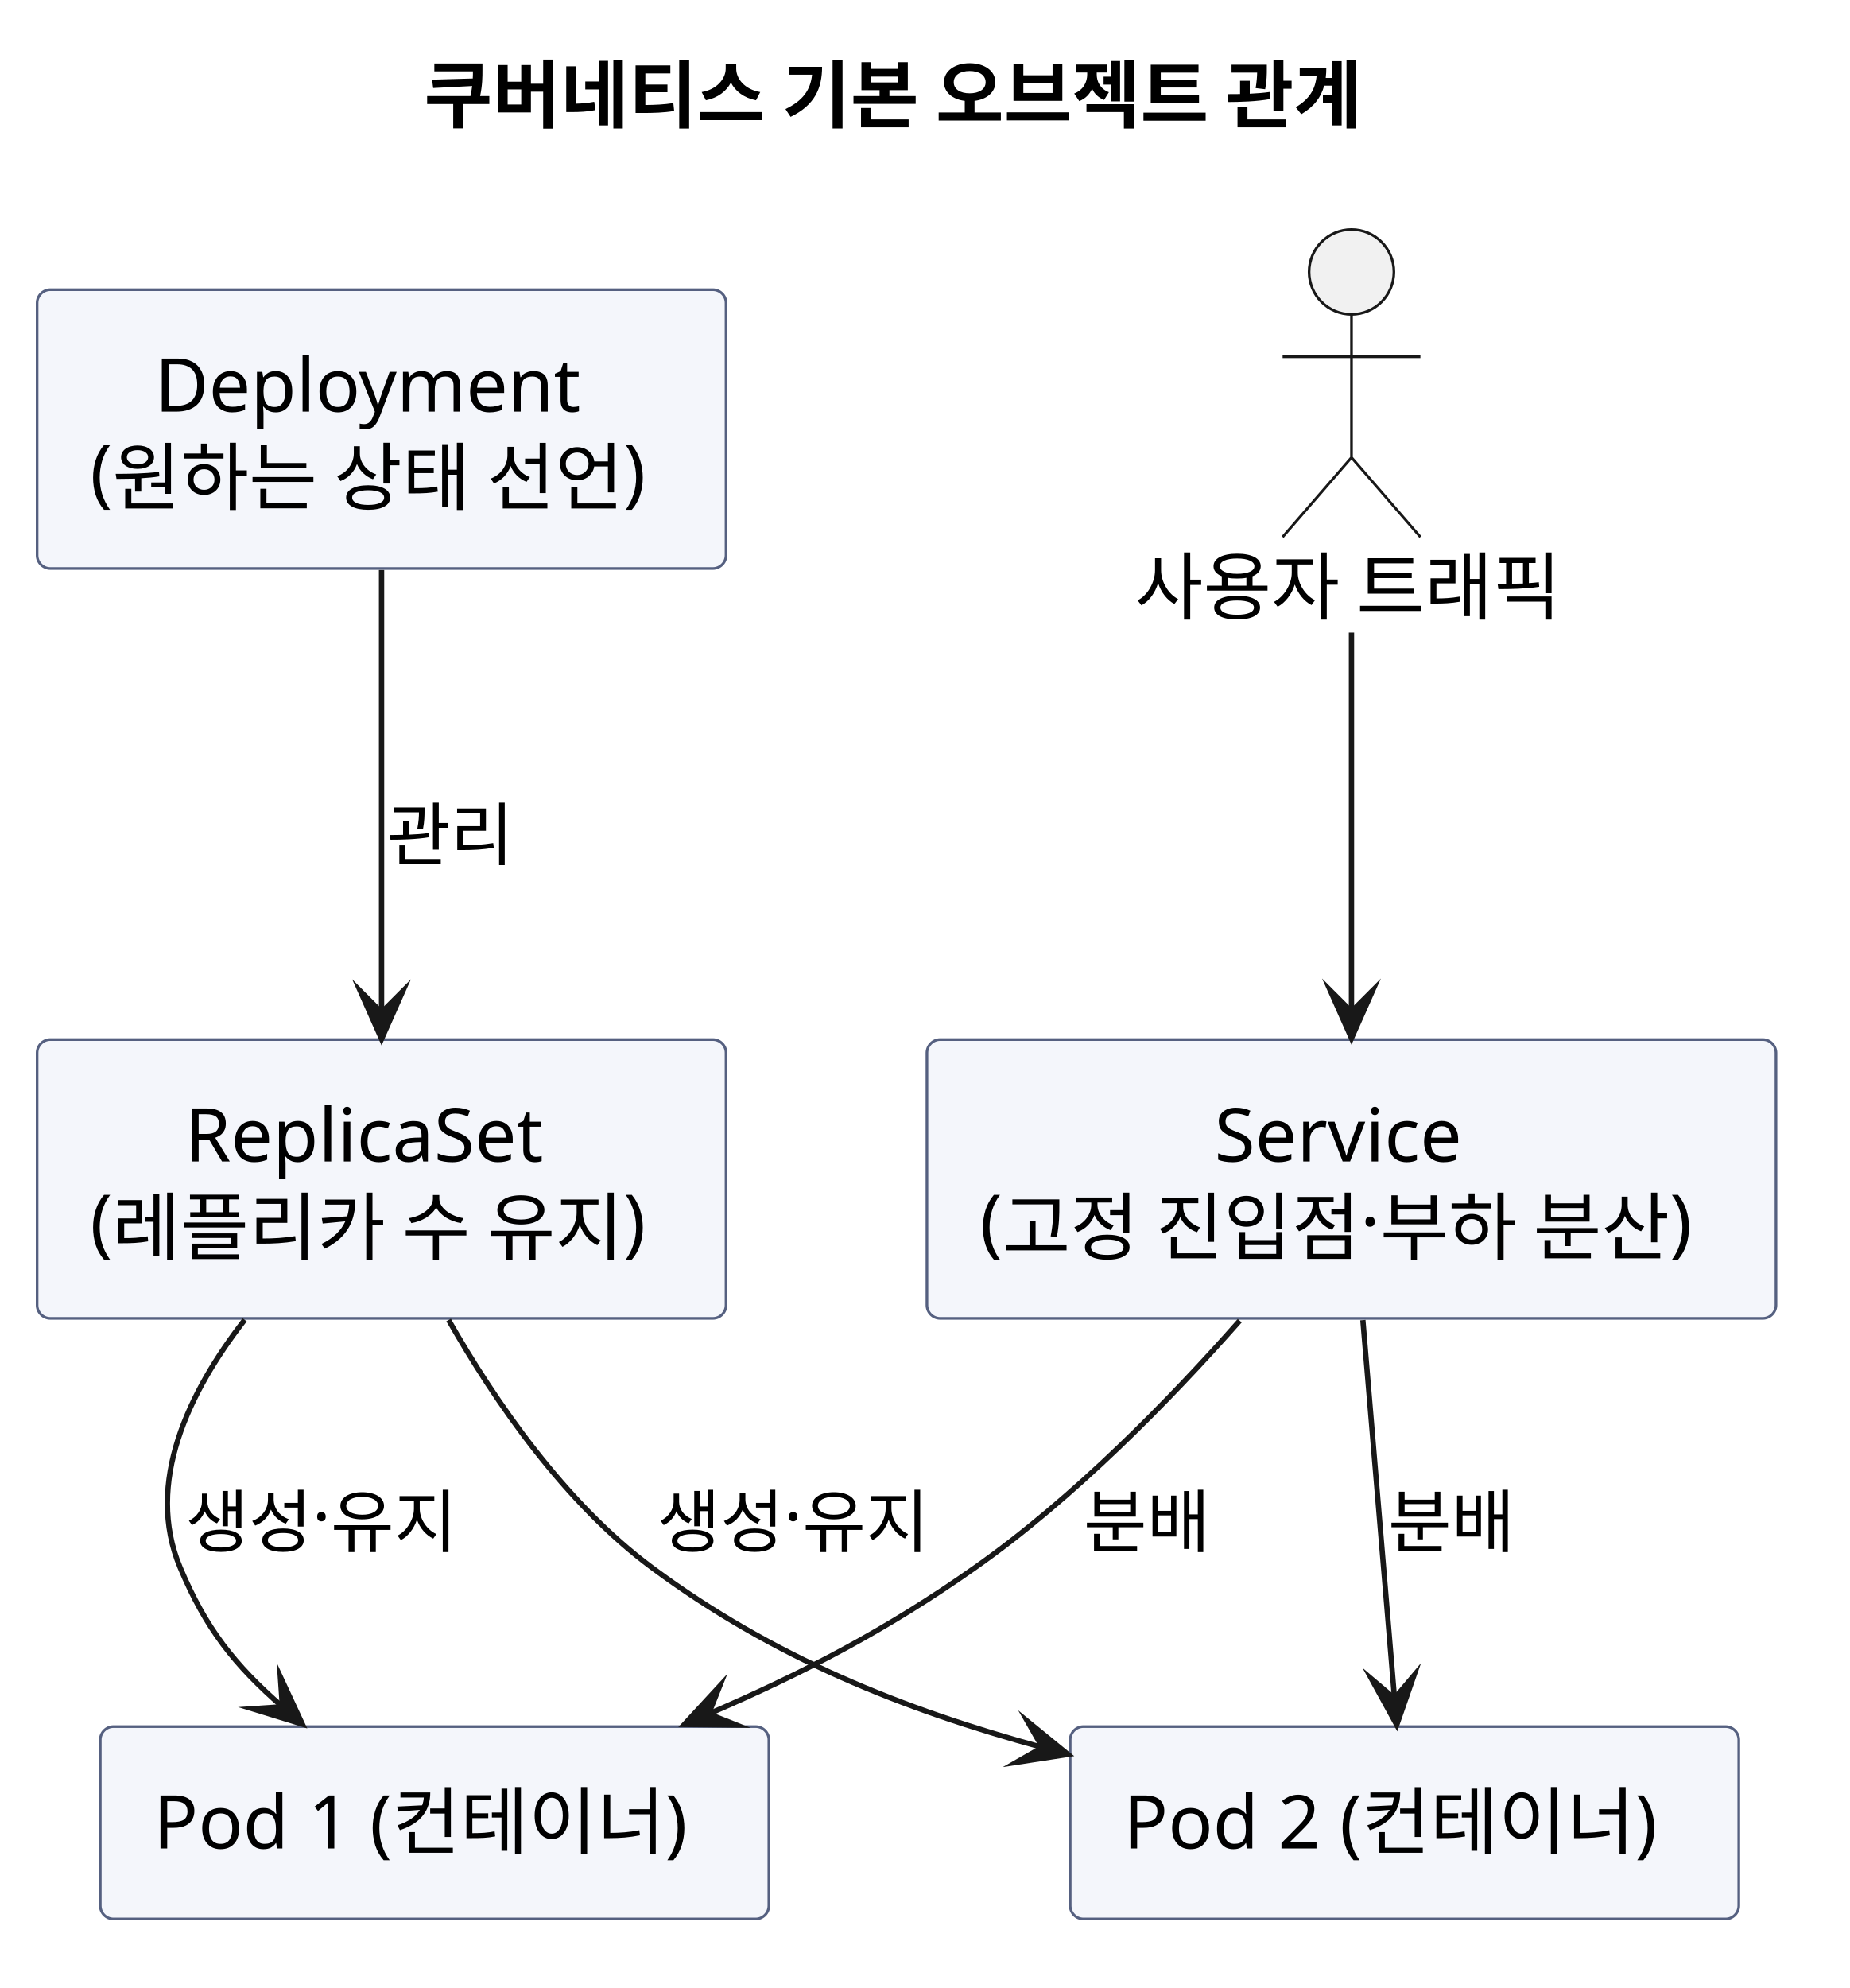
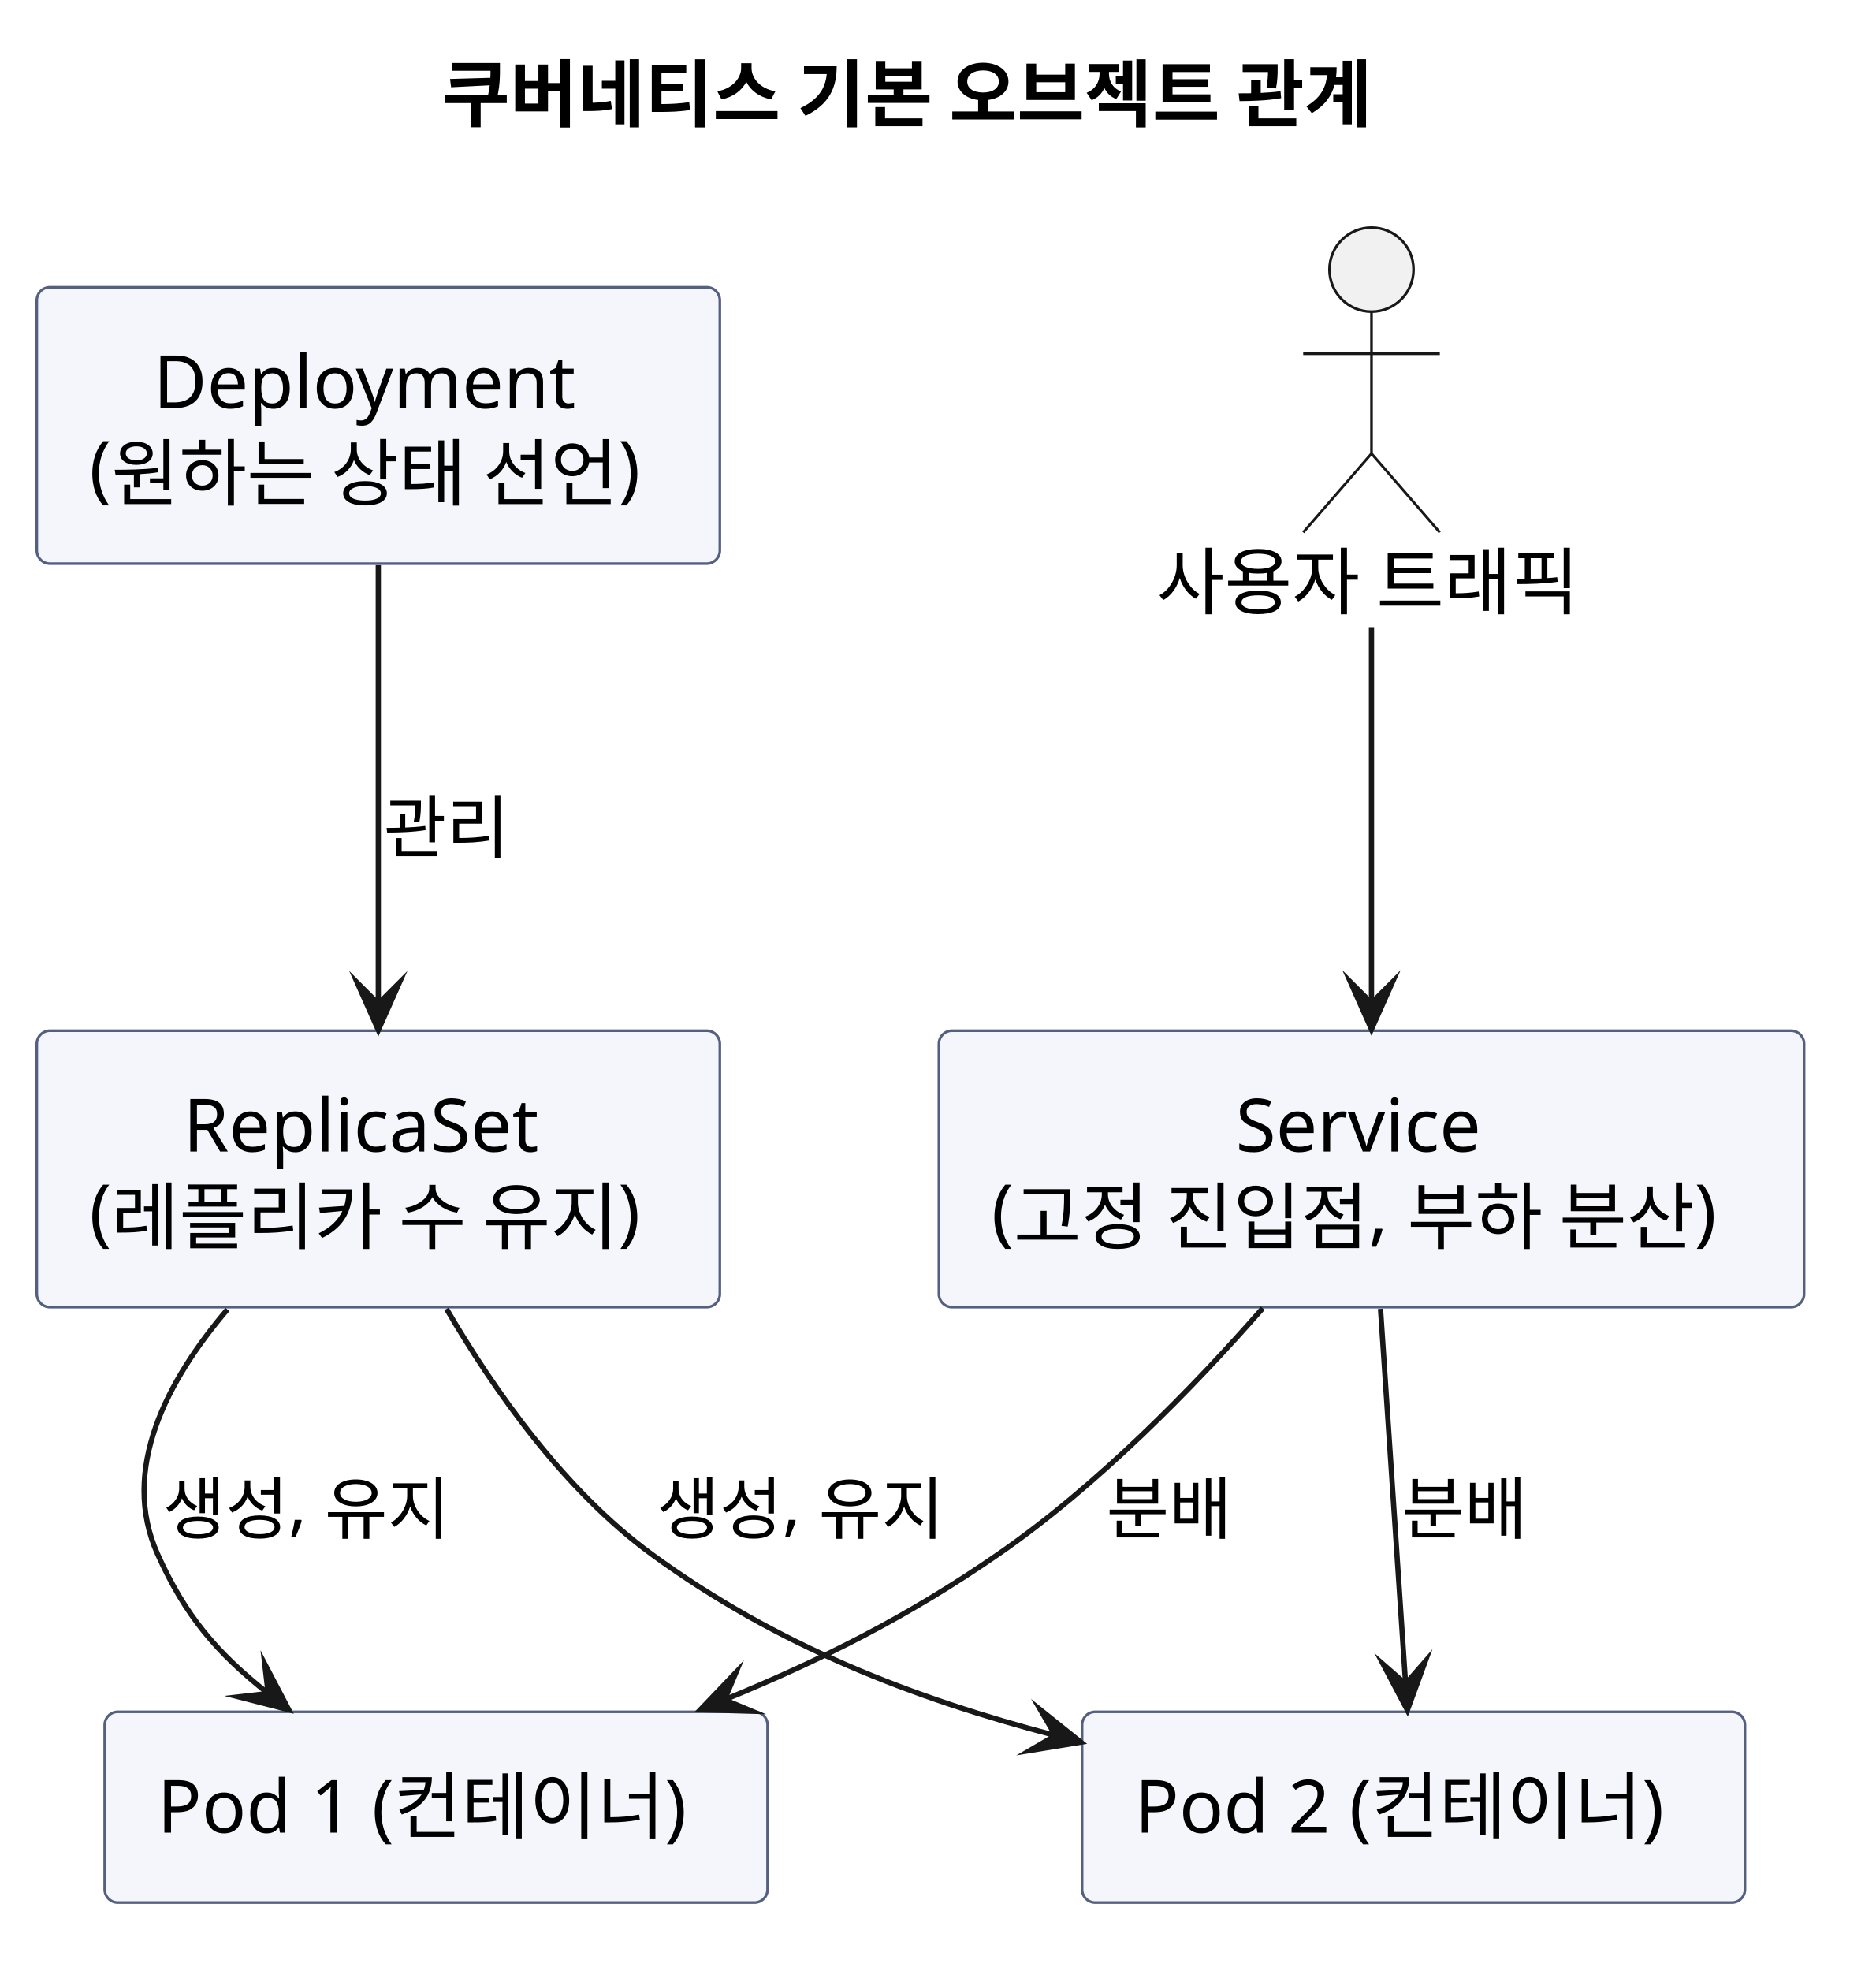
- <svg xmlns="http://www.w3.org/2000/svg" contentStyleType="text/css" data-diagram-type="DESCRIPTION" height="375px" preserveAspectRatio="none" style="width:349px;height:375px;background:#FFFFFF;" version="1.1" viewBox="0 0 349 375" width="349px" zoomAndPan="magnify">
+ <svg xmlns="http://www.w3.org/2000/svg" version="1.1" data-diagram-type="DESCRIPTION" style="width:357px;height:375px;background:#FFFFFF;" width="357px" height="375px" viewBox="0 0 357 375" zoomAndPan="magnify" preserveAspectRatio="none" contentStyleType="text/css">
  <defs />
-   <g>
+   <g font-family="sans-serif" lengthAdjust="spacing">
    <g class="title" data-source-line="6">
-       <text fill="#000000" font-family="sans-serif" font-size="14" font-weight="700" lengthAdjust="spacing" textLength="182.061" x="80.011" y="22.995">쿠버네티스 기본 오브젝트 관계</text>
+       <text x="84.126" y="22.995" fill="#000" font-size="14" textLength="182.061" font-weight="700">쿠버네티스 기본 오브젝트 관계</text>
    </g>
-     <g class="entity" data-qualified-name="u" data-source-line="8" id="ent0001">
-       <ellipse cx="254.995" cy="51.297" fill="#F1F1F1" rx="8" ry="8" style="stroke:#181818;stroke-width:0.5;" />
-       <path d="M254.995,59.297 L254.995,86.297 M241.995,67.297 L267.995,67.297 M254.995,86.297 L241.995,101.297 M254.995,86.297 L267.995,101.297" fill="none" style="stroke:#181818;stroke-width:0.5;" />
-       <text fill="#000000" font-family="sans-serif" font-size="14" lengthAdjust="spacing" textLength="81.73" x="214.13" y="115.792">사용자 트래픽</text>
+     <g class="entity" data-qualified-name="u" id="ent0001" data-source-line="8">
+       <ellipse cx="260.995" cy="51.297" rx="8" ry="8" fill="#F1F1F1" style="stroke:#181818;stroke-width:0.5;" />
+       <path d="M260.995,59.297 L260.995,86.297 M247.995,67.297 L273.995,67.297 M260.995,86.297 L247.995,101.297 M260.995,86.297 L273.995,101.297" style="stroke:#181818;stroke-width:0.5;" fill="none" />
+       <text x="220.13" y="115.792" fill="#000" font-size="14" textLength="81.73">사용자 트래픽</text>
    </g>
-     <g class="entity" data-qualified-name="dep" data-source-line="9" id="ent0002">
-       <rect fill="#F4F6FB" height="52.594" rx="2.5" ry="2.5" style="stroke:#556080;stroke-width:0.5;" width="129.984" x="7" y="54.647" />
-       <text fill="#000000" font-family="sans-serif" font-size="14" lengthAdjust="spacing" textLength="85.634" x="29.175" y="77.642">Deployment</text>
-       <text fill="#000000" font-family="sans-serif" font-size="14" lengthAdjust="spacing" textLength="109.984" x="17" y="93.939">(원하는 상태 선언)</text>
+     <g class="entity" data-qualified-name="dep" id="ent0002" data-source-line="9">
+       <rect x="7" y="54.647" width="129.984" height="52.594" fill="#F4F6FB" style="stroke:#556080;stroke-width:0.5;" rx="2.5" ry="2.5" />
+       <text x="29.175" y="77.642" fill="#000" font-size="14" textLength="85.634">Deployment</text>
+       <text x="17" y="93.939" fill="#000" font-size="14" textLength="109.984">(원하는 상태 선언)</text>
    </g>
-     <g class="entity" data-qualified-name="rs" data-source-line="10" id="ent0003">
-       <rect fill="#F4F6FB" height="52.594" rx="2.5" ry="2.5" style="stroke:#556080;stroke-width:0.5;" width="129.984" x="7" y="196.097" />
-       <text fill="#000000" font-family="sans-serif" font-size="14" lengthAdjust="spacing" textLength="74.272" x="34.856" y="219.092">ReplicaSet</text>
-       <text fill="#000000" font-family="sans-serif" font-size="14" lengthAdjust="spacing" textLength="109.984" x="17" y="235.389">(레플리카 수 유지)</text>
+     <g class="entity" data-qualified-name="rs" id="ent0003" data-source-line="10">
+       <rect x="7" y="196.097" width="129.984" height="52.594" fill="#F4F6FB" style="stroke:#556080;stroke-width:0.5;" rx="2.5" ry="2.5" />
+       <text x="34.856" y="219.092" fill="#000" font-size="14" textLength="74.272">ReplicaSet</text>
+       <text x="17" y="235.389" fill="#000" font-size="14" textLength="109.984">(레플리카 수 유지)</text>
    </g>
-     <g class="entity" data-qualified-name="p1" data-source-line="11" id="ent0004">
-       <rect fill="#F4F6FB" height="36.297" rx="2.5" ry="2.5" style="stroke:#556080;stroke-width:0.5;" width="126.146" x="18.92" y="325.687" />
-       <text fill="#000000" font-family="sans-serif" font-size="14" lengthAdjust="spacing" textLength="106.146" x="28.92" y="348.682">Pod 1 (컨테이너)</text>
+     <g class="entity" data-qualified-name="p1" id="ent0004" data-source-line="11">
+       <rect x="19.92" y="325.687" width="126.146" height="36.297" fill="#F4F6FB" style="stroke:#556080;stroke-width:0.5;" rx="2.5" ry="2.5" />
+       <text x="29.92" y="348.682" fill="#000" font-size="14" textLength="106.146">Pod 1 (컨테이너)</text>
    </g>
-     <g class="entity" data-qualified-name="p2" data-source-line="12" id="ent0005">
-       <rect fill="#F4F6FB" height="36.297" rx="2.5" ry="2.5" style="stroke:#556080;stroke-width:0.5;" width="126.146" x="201.92" y="325.687" />
-       <text fill="#000000" font-family="sans-serif" font-size="14" lengthAdjust="spacing" textLength="106.146" x="211.92" y="348.682">Pod 2 (컨테이너)</text>
+     <g class="entity" data-qualified-name="p2" id="ent0005" data-source-line="12">
+       <rect x="205.92" y="325.687" width="126.146" height="36.297" fill="#F4F6FB" style="stroke:#556080;stroke-width:0.5;" rx="2.5" ry="2.5" />
+       <text x="215.92" y="348.682" fill="#000" font-size="14" textLength="106.146">Pod 2 (컨테이너)</text>
    </g>
-     <g class="entity" data-qualified-name="svc" data-source-line="13" id="ent0006">
-       <rect fill="#F4F6FB" height="52.594" rx="2.5" ry="2.5" style="stroke:#556080;stroke-width:0.5;" width="160.194" x="174.89" y="196.097" />
-       <text fill="#000000" font-family="sans-serif" font-size="14" lengthAdjust="spacing" textLength="51.741" x="229.116" y="219.092">Service</text>
-       <text fill="#000000" font-family="sans-serif" font-size="14" lengthAdjust="spacing" textLength="140.194" x="184.89" y="235.389">(고정 진입점·부하 분산)</text>
+     <g class="entity" data-qualified-name="svc" id="ent0006" data-source-line="13">
+       <rect x="178.67" y="196.097" width="164.644" height="52.594" fill="#F4F6FB" style="stroke:#556080;stroke-width:0.5;" rx="2.5" ry="2.5" />
+       <text x="235.121" y="219.092" fill="#000" font-size="14" textLength="51.741">Service</text>
+       <text x="188.67" y="235.389" fill="#000" font-size="14" textLength="144.644">(고정 진입점, 부하 분산)</text>
    </g>
-     <g class="link" data-entity-1="ent0002" data-entity-2="ent0003" data-link-type="dependency" data-source-line="15" id="lnk7">
-       <path d="M71.99,107.527 C71.99,132.687 71.99,165.877 71.99,190.977" fill="none" id="dep-to-rs" style="stroke:#181818;stroke-width:1;" />
-       <polygon fill="#181818" points="71.99,195.977,75.99,186.977,71.99,190.977,67.99,186.977,71.99,195.977" style="stroke:#181818;stroke-width:1;stroke-linejoin:miter;stroke-miterlimit:10;" />
-       <text fill="#000000" font-family="sans-serif" font-size="13" lengthAdjust="spacing" textLength="23.92" x="72.99" y="162.164">관리</text>
+     <g class="link" data-entity-1="ent0002" data-entity-2="ent0003" id="lnk7" data-source-line="15" data-link-type="dependency">
+       <path d="M71.99,107.527 C71.99,132.687 71.99,165.877 71.99,190.977" style="stroke:#181818;stroke-width:1;" fill="none" id="dep-to-rs" />
+       <polygon points="71.99,195.977,75.99,186.977,71.99,190.977,67.99,186.977,71.99,195.977" fill="#181818" style="stroke:#181818;stroke-width:1;stroke-linejoin:miter;stroke-miterlimit:10;" />
+       <text x="72.99" y="162.164" fill="#000" font-size="13" textLength="23.92">관리</text>
    </g>
-     <g class="link" data-entity-1="ent0003" data-entity-2="ent0004" data-link-type="dependency" data-source-line="16" id="lnk8">
-       <path d="M46.16,248.967 C35.62,262.567 27.3,279.737 33.99,295.687 C38.83,307.217 44.241,314.061 53.281,321.941" fill="none" id="rs-to-p1" style="stroke:#181818;stroke-width:1;" />
-       <polygon fill="#181818" points="57.05,325.227,52.894,316.298,53.281,321.941,47.637,322.328,57.05,325.227" style="stroke:#181818;stroke-width:1;stroke-linejoin:miter;stroke-miterlimit:10;" />
-       <text fill="#000000" font-family="sans-serif" font-size="13" lengthAdjust="spacing" textLength="51.972" x="34.99" y="291.754">생성·유지</text>
+     <g class="link" data-entity-1="ent0003" data-entity-2="ent0004" id="lnk8" data-source-line="16" data-link-type="dependency">
+       <path d="M43.27,249.137 C31.79,262.637 22.8,279.667 29.99,295.687 C35.29,307.487 41.23,314.433 51.03,322.193" style="stroke:#181818;stroke-width:1;" fill="none" id="rs-to-p1" />
+       <polygon points="54.95,325.297,50.377,316.574,51.03,322.193,45.411,322.846,54.95,325.297" fill="#181818" style="stroke:#181818;stroke-width:1;stroke-linejoin:miter;stroke-miterlimit:10;" />
+       <text x="30.99" y="291.754" fill="#000" font-size="13" textLength="56.105">생성, 유지</text>
    </g>
-     <g class="link" data-entity-1="ent0003" data-entity-2="ent0005" data-link-type="dependency" data-source-line="17" id="lnk9">
-       <path d="M84.64,248.997 C93.46,264.477 106.59,283.517 122.99,295.687 C145.94,312.717 170.556,322.502 196.676,329.622" fill="none" id="rs-to-p2" style="stroke:#181818;stroke-width:1;" />
-       <polygon fill="#181818" points="201.5,330.937,193.869,324.711,196.676,329.622,191.765,332.429,201.5,330.937" style="stroke:#181818;stroke-width:1;stroke-linejoin:miter;stroke-miterlimit:10;" />
-       <text fill="#000000" font-family="sans-serif" font-size="13" lengthAdjust="spacing" textLength="51.972" x="123.99" y="291.754">생성·유지</text>
+     <g class="link" data-entity-1="ent0003" data-entity-2="ent0005" id="lnk9" data-source-line="17" data-link-type="dependency">
+       <path d="M84.97,249.027 C94,264.517 107.39,283.557 123.99,295.687 C147.93,313.177 173.843,323.119 200.853,330.199" style="stroke:#181818;stroke-width:1;" fill="none" id="rs-to-p2" />
+       <polygon points="205.69,331.467,197.998,325.316,200.853,330.199,195.97,333.054,205.69,331.467" fill="#181818" style="stroke:#181818;stroke-width:1;stroke-linejoin:miter;stroke-miterlimit:10;" />
+       <text x="124.99" y="291.754" fill="#000" font-size="13" textLength="56.105">생성, 유지</text>
    </g>
-     <g class="link" data-entity-1="ent0001" data-entity-2="ent0006" data-link-type="dependency" data-source-line="18" id="lnk10">
-       <path d="M254.99,119.317 C254.99,143.517 254.99,169.407 254.99,190.837" fill="none" id="u-to-svc" style="stroke:#181818;stroke-width:1;" />
-       <polygon fill="#181818" points="254.99,195.837,258.99,186.837,254.99,190.837,250.99,186.837,254.99,195.837" style="stroke:#181818;stroke-width:1;stroke-linejoin:miter;stroke-miterlimit:10;" />
+     <g class="link" data-entity-1="ent0001" data-entity-2="ent0006" id="lnk10" data-source-line="18" data-link-type="dependency">
+       <path d="M260.99,119.317 C260.99,143.517 260.99,169.407 260.99,190.837" style="stroke:#181818;stroke-width:1;" fill="none" id="u-to-svc" />
+       <polygon points="260.99,195.837,264.99,186.837,260.99,190.837,256.99,186.837,260.99,195.837" fill="#181818" style="stroke:#181818;stroke-width:1;stroke-linejoin:miter;stroke-miterlimit:10;" />
    </g>
-     <g class="link" data-entity-1="ent0006" data-entity-2="ent0004" data-link-type="dependency" data-source-line="19" id="lnk11">
-       <path d="M233.91,249.127 C220.71,264.077 202.69,282.517 183.99,295.687 C167.25,307.487 151.671,315.557 133.701,323.307" fill="none" id="svc-to-p1" style="stroke:#181818;stroke-width:1;" />
-       <polygon fill="#181818" points="129.11,325.287,138.958,325.396,133.701,323.307,135.79,318.05,129.11,325.287" style="stroke:#181818;stroke-width:1;stroke-linejoin:miter;stroke-miterlimit:10;" />
-       <text fill="#000000" font-family="sans-serif" font-size="13" lengthAdjust="spacing" textLength="23.92" x="204.43" y="291.754">분배</text>
+     <g class="link" data-entity-1="ent0006" data-entity-2="ent0004" id="lnk11" data-source-line="19" data-link-type="dependency">
+       <path d="M240.3,248.897 C227.1,263.967 208.95,282.587 189.99,295.687 C172.71,307.637 156.534,315.725 137.884,323.395" style="stroke:#181818;stroke-width:1;" fill="none" id="svc-to-p1" />
+       <polygon points="133.26,325.297,143.105,325.573,137.884,323.395,140.062,318.174,133.26,325.297" fill="#181818" style="stroke:#181818;stroke-width:1;stroke-linejoin:miter;stroke-miterlimit:10;" />
+       <text x="210.52" y="291.754" fill="#000" font-size="13" textLength="23.92">분배</text>
    </g>
-     <g class="link" data-entity-1="ent0006" data-entity-2="ent0005" data-link-type="dependency" data-source-line="20" id="lnk12">
-       <path d="M257.14,249.017 C259.07,272.047 261.434,300.274 263.114,320.384" fill="none" id="svc-to-p2" style="stroke:#181818;stroke-width:1;" />
-       <polygon fill="#181818" points="263.53,325.367,266.767,316.065,263.114,320.384,258.795,316.731,263.53,325.367" style="stroke:#181818;stroke-width:1;stroke-linejoin:miter;stroke-miterlimit:10;" />
-       <text fill="#000000" font-family="sans-serif" font-size="13" lengthAdjust="spacing" textLength="23.92" x="261.89" y="291.754">분배</text>
+     <g class="link" data-entity-1="ent0006" data-entity-2="ent0005" id="lnk12" data-source-line="20" data-link-type="dependency">
+       <path d="M262.71,249.017 C264.25,272.047 266.135,300.268 267.485,320.378" style="stroke:#181818;stroke-width:1;" fill="none" id="svc-to-p2" />
+       <polygon points="267.82,325.367,271.208,316.119,267.485,320.378,263.226,316.655,267.82,325.367" fill="#181818" style="stroke:#181818;stroke-width:1;stroke-linejoin:miter;stroke-miterlimit:10;" />
+       <text x="266.71" y="291.754" fill="#000" font-size="13" textLength="23.92">분배</text>
    </g>
  </g>
</svg>
